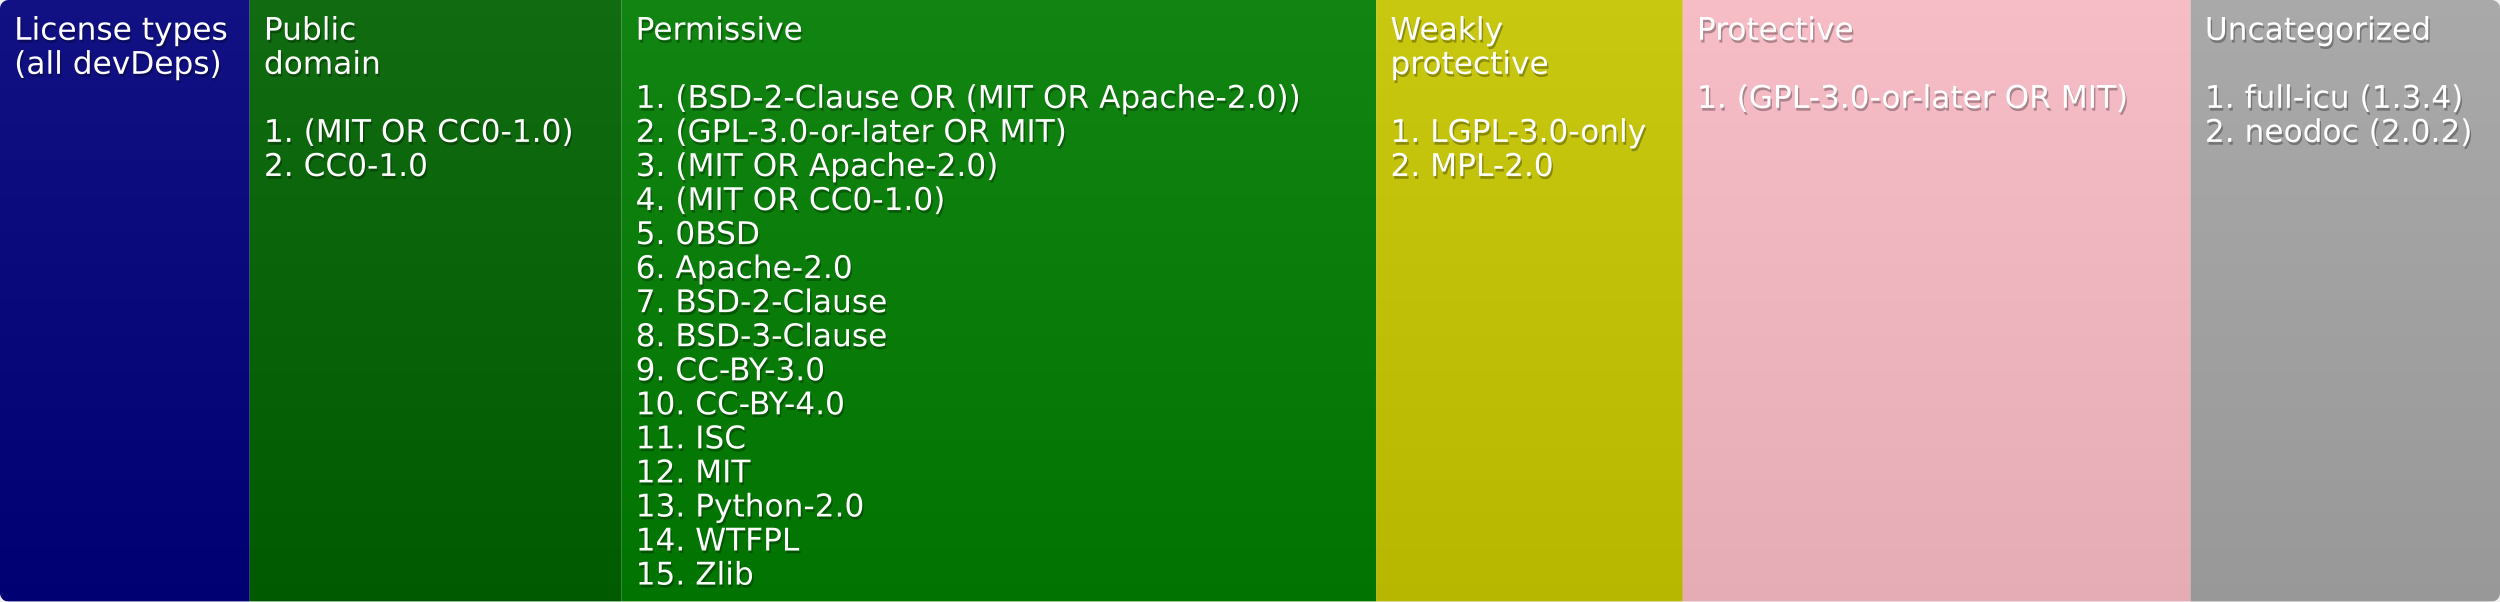
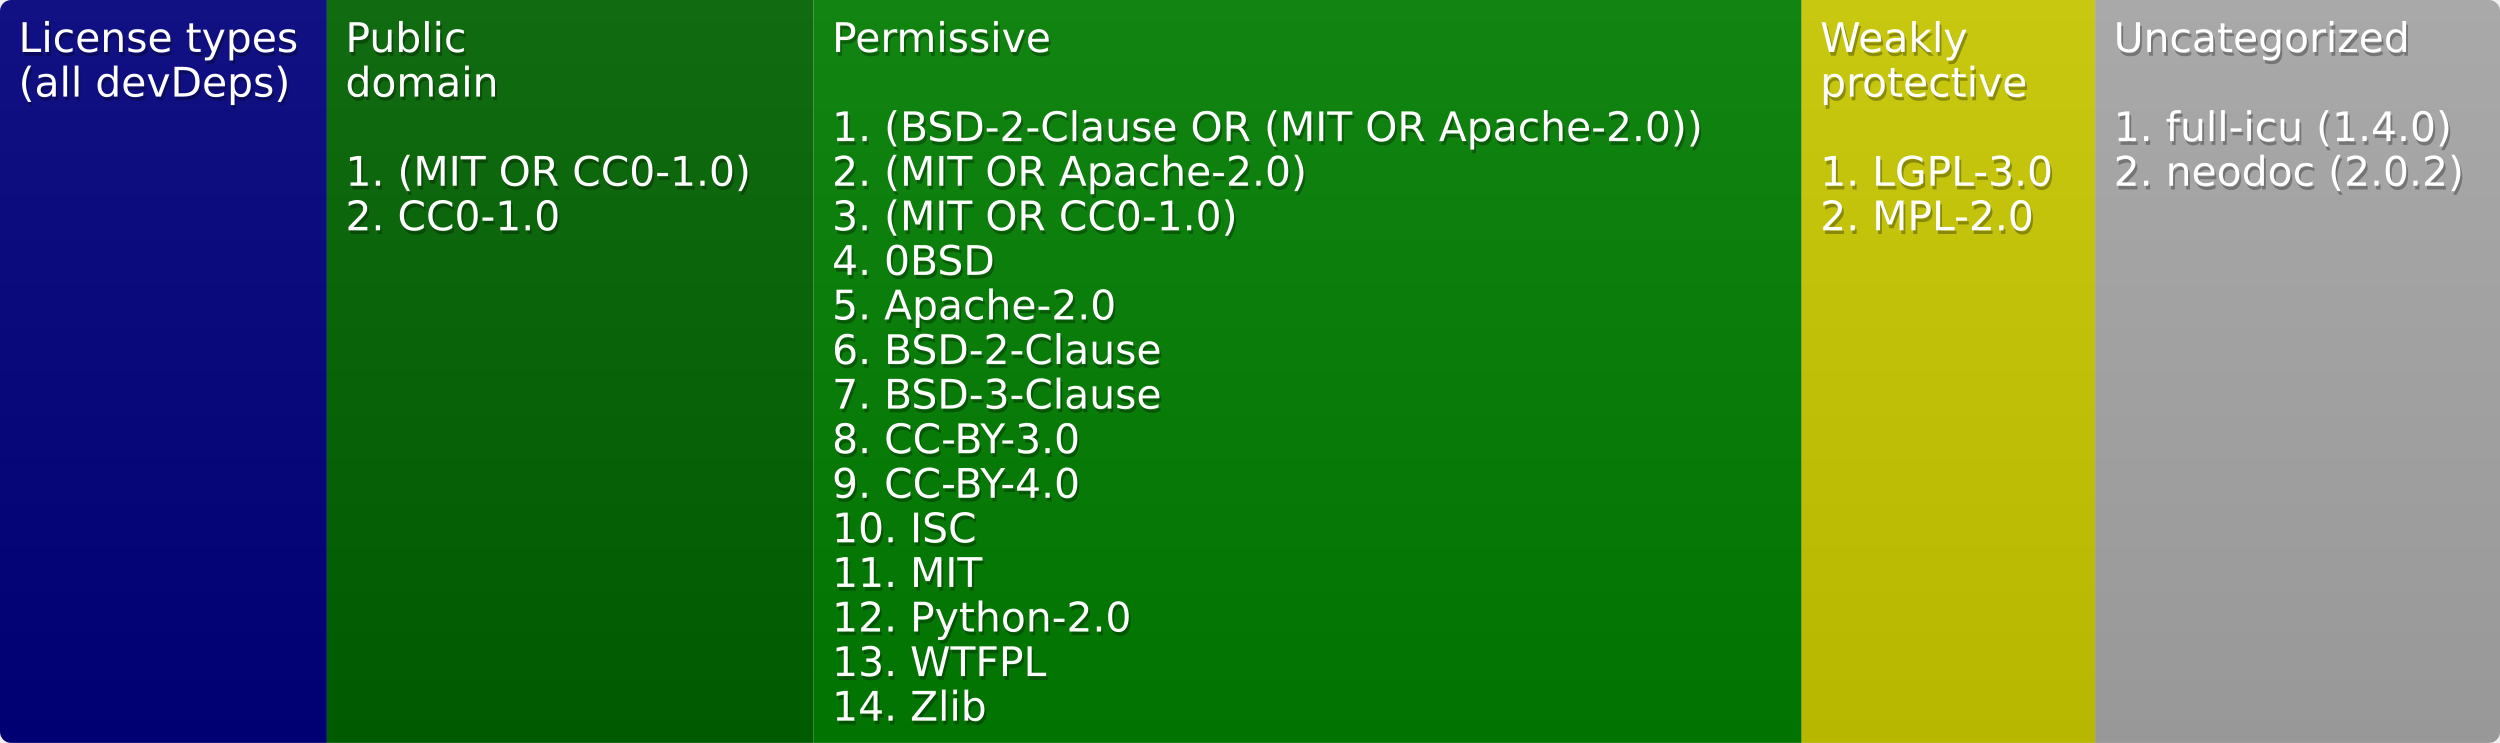
- <svg xmlns="http://www.w3.org/2000/svg" width="881" height="212">
+ <svg xmlns="http://www.w3.org/2000/svg" width="673" height="200">
  <defs>
    <style>text{font-size:11px;font-family:Verdana,DejaVu Sans,Geneva,sans-serif}text.shadow{fill:#010101;fill-opacity:.3}text.high{fill:#fff}</style>
    <linearGradient id="smooth" x2="0" y2="100%">
      <stop offset="0" stop-color="#aaa" stop-opacity=".1" />
      <stop offset="1" stop-opacity=".1" />
    </linearGradient>
    <mask id="round">
      <rect width="100%" height="100%" rx="3" fill="#fff" />
    </mask>
  </defs>
  <g id="bg" mask="url(#round)">
-     <path fill="navy" d="M0 0h88v212H0z" />
-     <path fill="#006400" d="M88 0h131v212H88z" />
-     <path fill="green" d="M219 0h266v212H219z" />
-     <path fill="#cc0" d="M485 0h108v212H485z" />
-     <path fill="pink" d="M593 0h179v212H593z" />
-     <path fill="#a9a9a9" d="M772 0h109v212H772z" />
-     <path fill="url(#smooth)" d="M0 0h881v212H0z" />
+     <path fill="navy" d="M0 0h88v200H0z" />
+     <path fill="#006400" d="M88 0h131v200H88z" />
+     <path fill="green" d="M219 0h266v200H219z" />
+     <path fill="#cc0" d="M485 0h79v200h-79z" />
+     <path fill="#a9a9a9" d="M564 0h109v200H564z" />
+     <path fill="url(#smooth)" d="M0 0h673v200H0z" />
  </g>
  <g id="fg">
    <text class="shadow" x="5.5" y="15">License types</text>
    <text class="high" x="5" y="14">License types</text>
    <text class="shadow" x="5.5" y="27">(all devDeps)</text>
    <text class="high" x="5" y="26">(all devDeps)</text>
    <text class="shadow" x="93.5" y="15">Public</text>
    <text class="high" x="93" y="14">Public</text>
    <text class="shadow" x="93.5" y="27">domain</text>
    <text class="high" x="93" y="26">domain</text>
    <text class="shadow" x="93.5" y="51">1. (MIT OR CC0-1.0)</text>
    <text class="high" x="93" y="50">1. (MIT OR CC0-1.0)</text>
    <text class="shadow" x="93.5" y="63">2. CC0-1.0</text>
    <text class="high" x="93" y="62">2. CC0-1.0</text>
    <text class="shadow" x="224.5" y="15">Permissive</text>
    <text class="high" x="224" y="14">Permissive</text>
    <text class="shadow" x="224.5" y="39">1. (BSD-2-Clause OR (MIT OR Apache-2.0))</text>
    <text class="high" x="224" y="38">1. (BSD-2-Clause OR (MIT OR Apache-2.0))</text>
-     <text class="shadow" x="224.5" y="51">2. (GPL-3.0-or-later OR MIT)</text>
-     <text class="high" x="224" y="50">2. (GPL-3.0-or-later OR MIT)</text>
-     <text class="shadow" x="224.5" y="63">3. (MIT OR Apache-2.0)</text>
-     <text class="high" x="224" y="62">3. (MIT OR Apache-2.0)</text>
-     <text class="shadow" x="224.5" y="75">4. (MIT OR CC0-1.0)</text>
-     <text class="high" x="224" y="74">4. (MIT OR CC0-1.0)</text>
-     <text class="shadow" x="224.5" y="87">5. 0BSD</text>
-     <text class="high" x="224" y="86">5. 0BSD</text>
-     <text class="shadow" x="224.5" y="99">6. Apache-2.0</text>
-     <text class="high" x="224" y="98">6. Apache-2.0</text>
-     <text class="shadow" x="224.5" y="111">7. BSD-2-Clause</text>
-     <text class="high" x="224" y="110">7. BSD-2-Clause</text>
-     <text class="shadow" x="224.5" y="123">8. BSD-3-Clause</text>
-     <text class="high" x="224" y="122">8. BSD-3-Clause</text>
-     <text class="shadow" x="224.5" y="135">9. CC-BY-3.0</text>
-     <text class="high" x="224" y="134">9. CC-BY-3.0</text>
-     <text class="shadow" x="224.5" y="147">10. CC-BY-4.0</text>
-     <text class="high" x="224" y="146">10. CC-BY-4.0</text>
-     <text class="shadow" x="224.5" y="159">11. ISC</text>
-     <text class="high" x="224" y="158">11. ISC</text>
-     <text class="shadow" x="224.5" y="171">12. MIT</text>
-     <text class="high" x="224" y="170">12. MIT</text>
-     <text class="shadow" x="224.5" y="183">13. Python-2.0</text>
-     <text class="high" x="224" y="182">13. Python-2.0</text>
-     <text class="shadow" x="224.5" y="195">14. WTFPL</text>
-     <text class="high" x="224" y="194">14. WTFPL</text>
-     <text class="shadow" x="224.5" y="207">15. Zlib</text>
-     <text class="high" x="224" y="206">15. Zlib</text>
+     <text class="shadow" x="224.5" y="51">2. (MIT OR Apache-2.0)</text>
+     <text class="high" x="224" y="50">2. (MIT OR Apache-2.0)</text>
+     <text class="shadow" x="224.5" y="63">3. (MIT OR CC0-1.0)</text>
+     <text class="high" x="224" y="62">3. (MIT OR CC0-1.0)</text>
+     <text class="shadow" x="224.5" y="75">4. 0BSD</text>
+     <text class="high" x="224" y="74">4. 0BSD</text>
+     <text class="shadow" x="224.5" y="87">5. Apache-2.0</text>
+     <text class="high" x="224" y="86">5. Apache-2.0</text>
+     <text class="shadow" x="224.5" y="99">6. BSD-2-Clause</text>
+     <text class="high" x="224" y="98">6. BSD-2-Clause</text>
+     <text class="shadow" x="224.5" y="111">7. BSD-3-Clause</text>
+     <text class="high" x="224" y="110">7. BSD-3-Clause</text>
+     <text class="shadow" x="224.5" y="123">8. CC-BY-3.0</text>
+     <text class="high" x="224" y="122">8. CC-BY-3.0</text>
+     <text class="shadow" x="224.5" y="135">9. CC-BY-4.0</text>
+     <text class="high" x="224" y="134">9. CC-BY-4.0</text>
+     <text class="shadow" x="224.5" y="147">10. ISC</text>
+     <text class="high" x="224" y="146">10. ISC</text>
+     <text class="shadow" x="224.5" y="159">11. MIT</text>
+     <text class="high" x="224" y="158">11. MIT</text>
+     <text class="shadow" x="224.5" y="171">12. Python-2.0</text>
+     <text class="high" x="224" y="170">12. Python-2.0</text>
+     <text class="shadow" x="224.5" y="183">13. WTFPL</text>
+     <text class="high" x="224" y="182">13. WTFPL</text>
+     <text class="shadow" x="224.5" y="195">14. Zlib</text>
+     <text class="high" x="224" y="194">14. Zlib</text>
    <text class="shadow" x="490.5" y="15">Weakly</text>
    <text class="high" x="490" y="14">Weakly</text>
    <text class="shadow" x="490.5" y="27">protective</text>
    <text class="high" x="490" y="26">protective</text>
-     <text class="shadow" x="490.5" y="51">1. LGPL-3.0-only</text>
-     <text class="high" x="490" y="50">1. LGPL-3.0-only</text>
+     <text class="shadow" x="490.5" y="51">1. LGPL-3.0</text>
+     <text class="high" x="490" y="50">1. LGPL-3.0</text>
    <text class="shadow" x="490.5" y="63">2. MPL-2.0</text>
    <text class="high" x="490" y="62">2. MPL-2.0</text>
-     <text class="shadow" x="598.5" y="15">Protective</text>
-     <text class="high" x="598" y="14">Protective</text>
-     <text class="shadow" x="598.5" y="39">1. (GPL-3.0-or-later OR MIT)</text>
-     <text class="high" x="598" y="38">1. (GPL-3.0-or-later OR MIT)</text>
-     <text class="shadow" x="777.5" y="15">Uncategorized</text>
-     <text class="high" x="777" y="14">Uncategorized</text>
-     <text class="shadow" x="777.5" y="39">1. full-icu (1.3.4)</text>
-     <text class="high" x="777" y="38">1. full-icu (1.3.4)</text>
-     <text class="shadow" x="777.5" y="51">2. neodoc (2.0.2)</text>
-     <text class="high" x="777" y="50">2. neodoc (2.0.2)</text>
+     <text class="shadow" x="569.5" y="15">Uncategorized</text>
+     <text class="high" x="569" y="14">Uncategorized</text>
+     <text class="shadow" x="569.5" y="39">1. full-icu (1.4.0)</text>
+     <text class="high" x="569" y="38">1. full-icu (1.4.0)</text>
+     <text class="shadow" x="569.5" y="51">2. neodoc (2.0.2)</text>
+     <text class="high" x="569" y="50">2. neodoc (2.0.2)</text>
  </g>
</svg>
